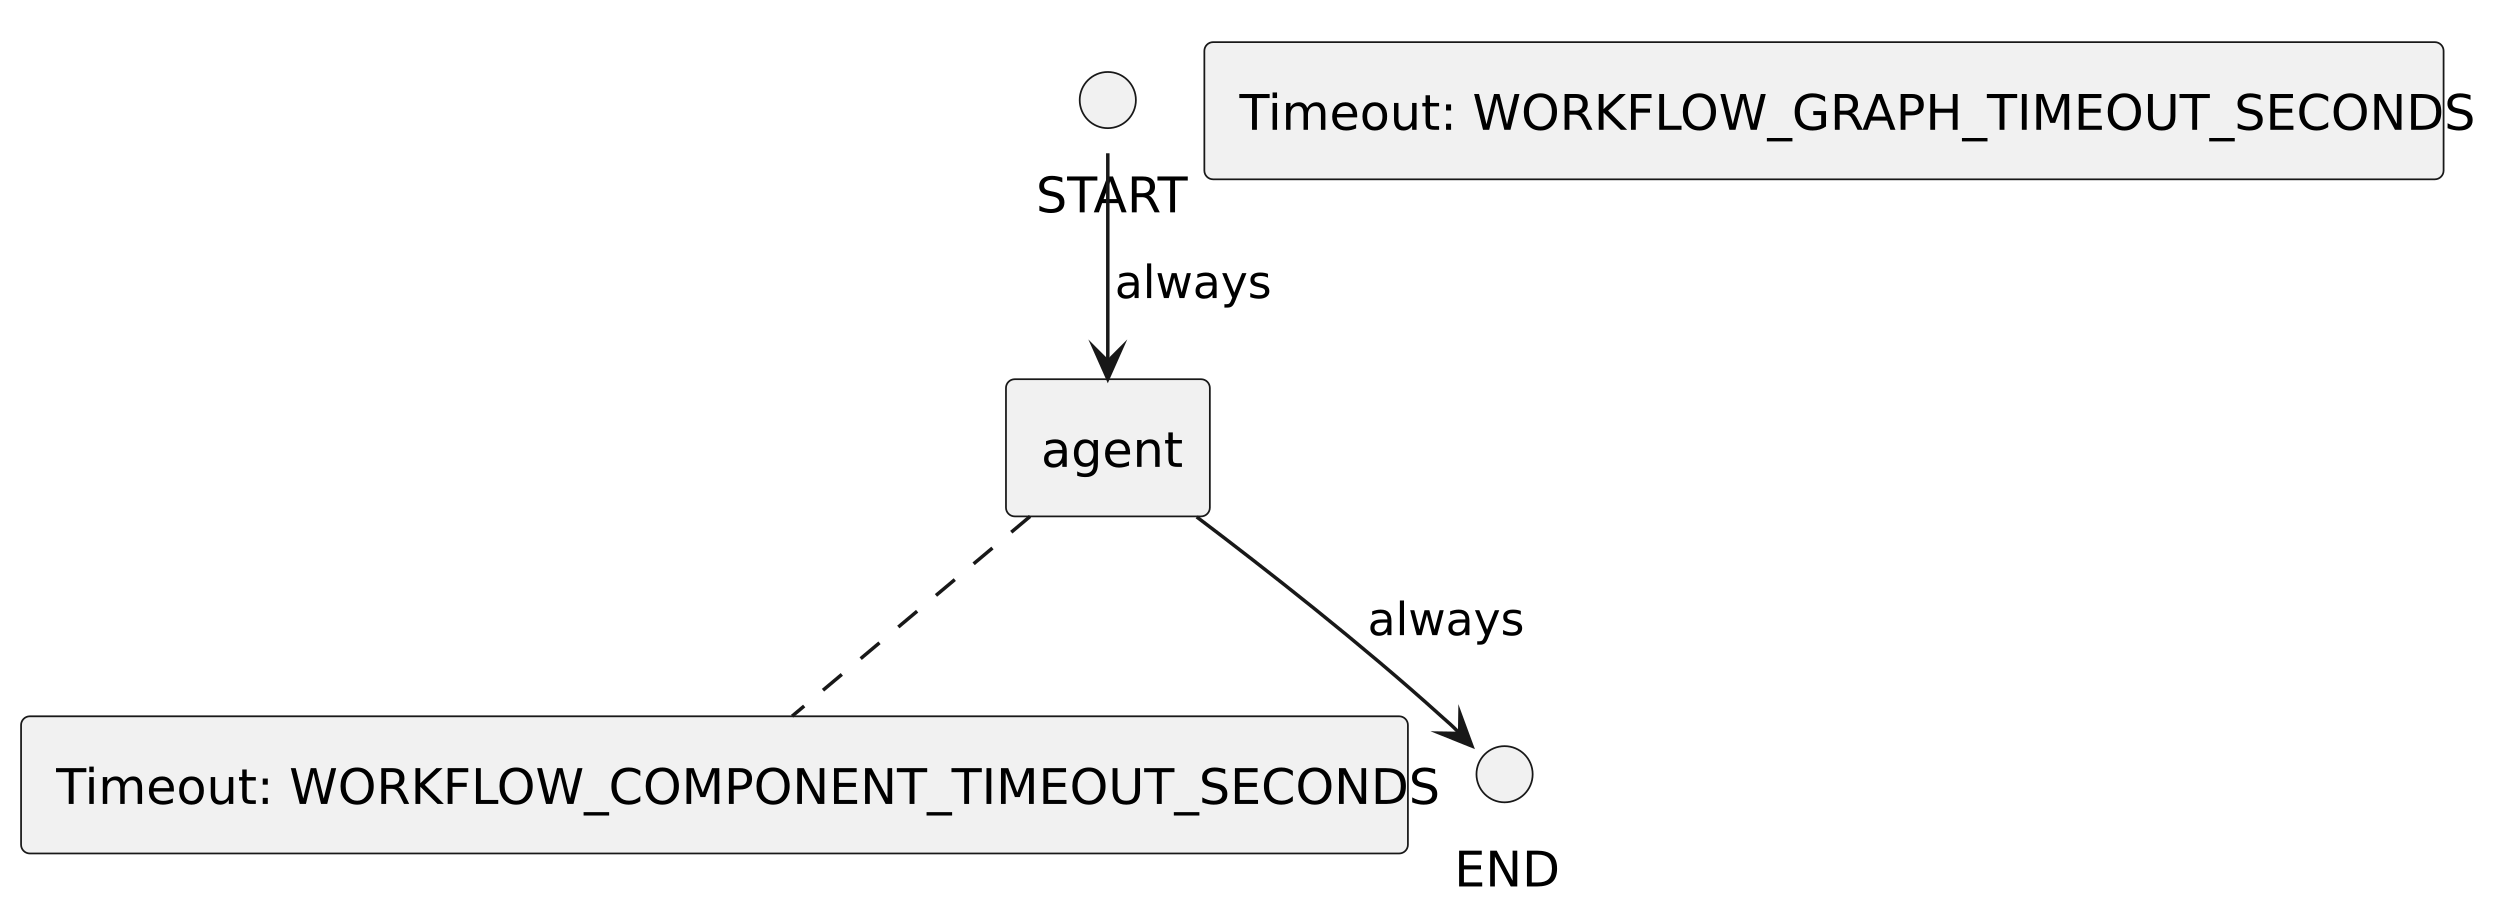
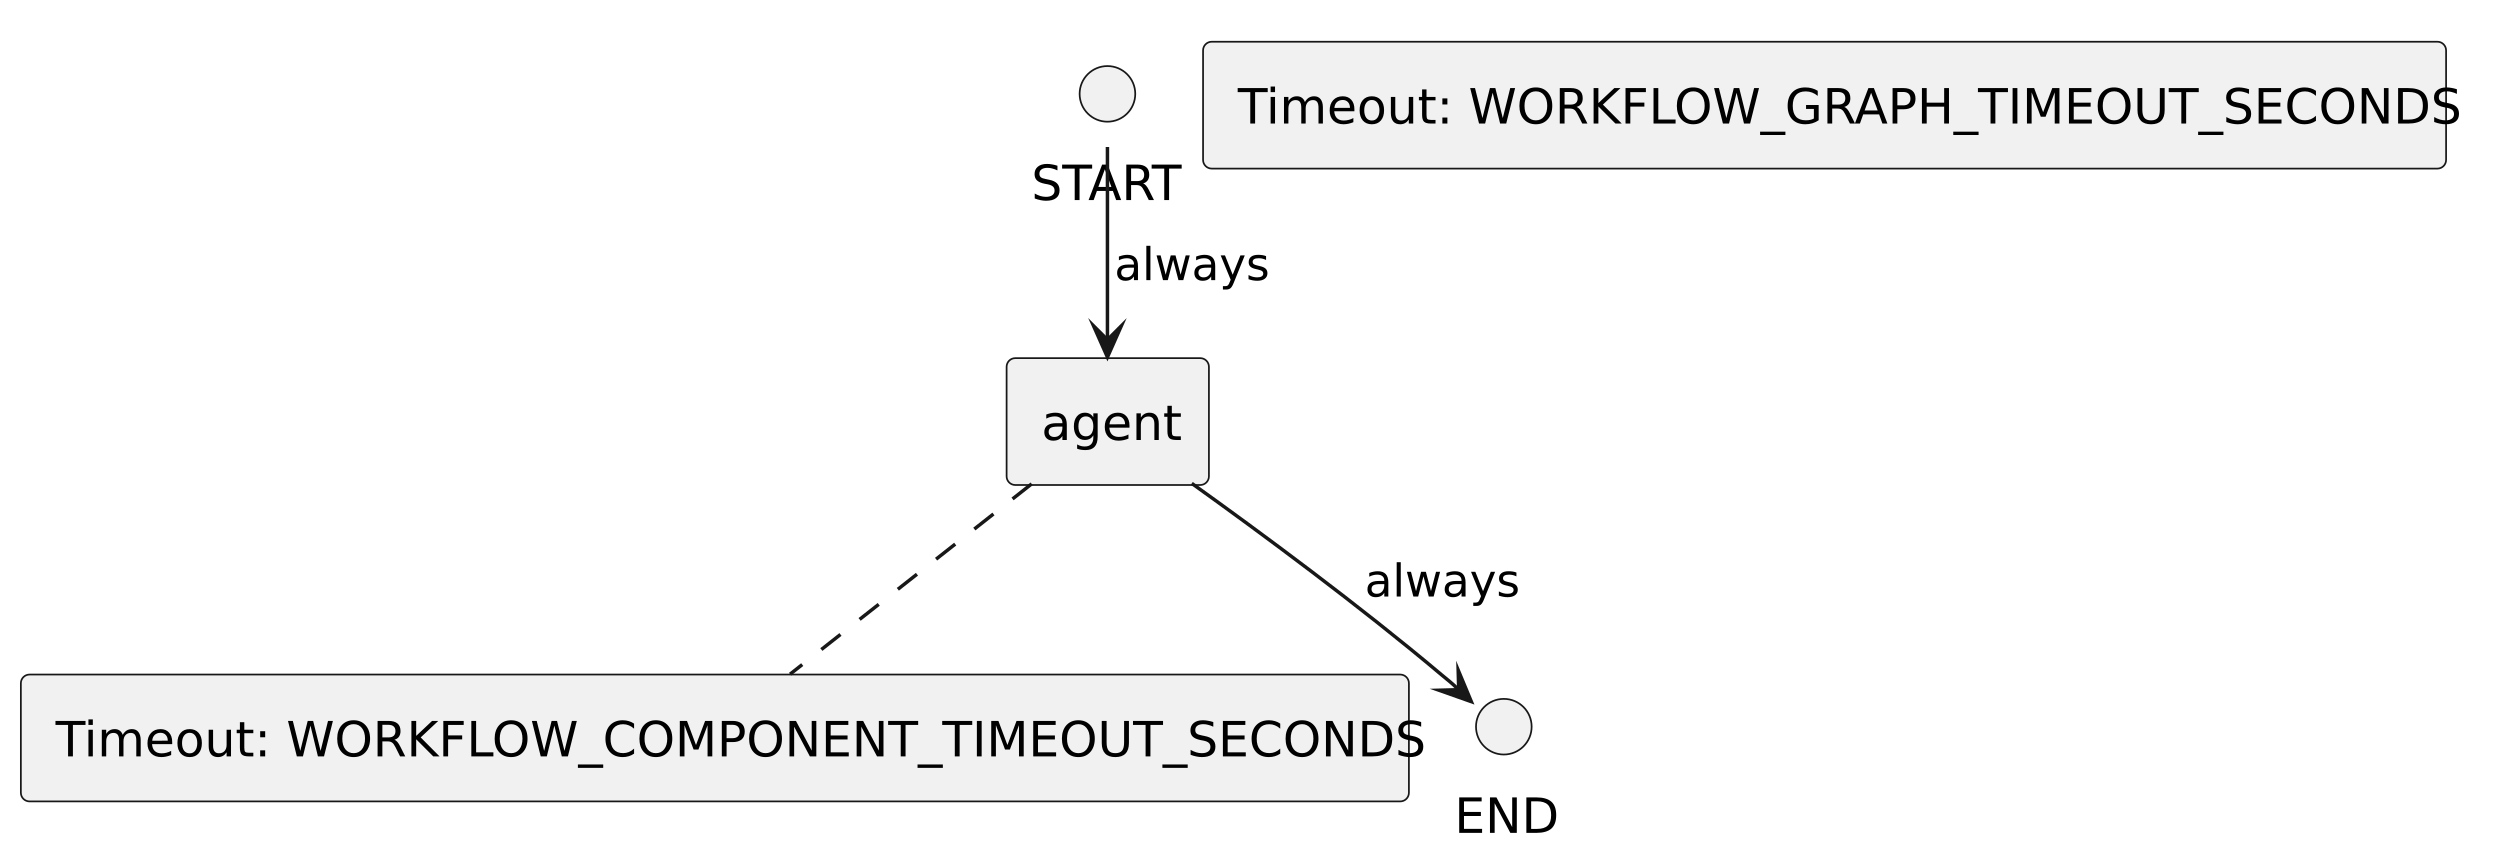
- <svg xmlns="http://www.w3.org/2000/svg" xmlns:xlink="http://www.w3.org/1999/xlink" version="1.1" data-diagram-type="DESCRIPTION" style="width:712px;height:259px;background:#FFFFFF;" width="712px" height="259px" viewBox="0 0 712 259" zoomAndPan="magnify" preserveAspectRatio="none" contentStyleType="text/css">
+ <svg xmlns="http://www.w3.org/2000/svg" xmlns:xlink="http://www.w3.org/1999/xlink" version="1.1" data-diagram-type="DESCRIPTION" style="width:719px;height:247px;background:#FFFFFF;" width="719px" height="247px" viewBox="0 0 719 247" zoomAndPan="magnify" preserveAspectRatio="none" contentStyleType="text/css">
  <defs />
  <g font-family="DejaVu Sans, Liberation Sans, Arial, sans-serif" lengthAdjust="spacing">
    <g class="entity" data-qualified-name="n0" id="ent0001" data-source-line="5">
      <a target="_top" href="//github.com/gorban/api-agent/blob/_____switch_branch_____/workflows/components/agent.md.html" xlink:href="//github.com/gorban/api-agent/blob/_____switch_branch_____/workflows/components/agent.md.html" xlink:type="simple" xlink:actuate="onRequest" xlink:show="new" title="//github.com/gorban/api-agent/blob/_____switch_branch_____/workflows/components/agent.md.html" xlink:title="//github.com/gorban/api-agent/blob/_____switch_branch_____/workflows/components/agent.md.html">
-         <rect x="286.5" y="108" width="58.066" height="39.068" fill="#F1F1F1" style="stroke:#181818;stroke-width:0.5;" rx="2.5" ry="2.5" />
-         <text x="296.5" y="132.966" fill="#000" font-size="14" textLength="38.066">agent</text>
+         <rect x="289.5" y="103" width="58.186" height="36.488" fill="#F1F1F1" style="stroke:#181818;stroke-width:0.5;" rx="2.5" ry="2.5" />
+         <text x="299.5" y="126.535" fill="#000" font-size="14" textLength="38.186">agent</text>
      </a>
    </g>
    <g class="entity" data-qualified-name="timeout0" id="ent0002" data-source-line="6">
      <a target="_top" href="//github.com/gorban/api-agent/blob/_____switch_branch_____/cfg/config.toml" xlink:href="//github.com/gorban/api-agent/blob/_____switch_branch_____/cfg/config.toml" xlink:type="simple" xlink:actuate="onRequest" xlink:show="new" title="//github.com/gorban/api-agent/blob/_____switch_branch_____/cfg/config.toml" xlink:title="//github.com/gorban/api-agent/blob/_____switch_branch_____/cfg/config.toml">
-         <rect x="343" y="12" width="352.933" height="39.068" fill="#F1F1F1" style="stroke:#181818;stroke-width:0.5;" rx="2.5" ry="2.5" />
-         <text x="353" y="36.966" fill="#000" font-size="14" textLength="332.933">Timeout: WORKFLOW_GRAPH_TIMEOUT_SECONDS</text>
+         <rect x="346" y="12" width="357.497" height="36.488" fill="#F1F1F1" style="stroke:#181818;stroke-width:0.5;" rx="2.5" ry="2.5" />
+         <text x="356" y="35.535" fill="#000" font-size="14" textLength="337.497">Timeout: WORKFLOW_GRAPH_TIMEOUT_SECONDS</text>
      </a>
    </g>
    <g class="entity" data-qualified-name="timeout1" id="ent0003" data-source-line="7">
      <a target="_top" href="//github.com/gorban/api-agent/blob/_____switch_branch_____/cfg/config.toml" xlink:href="//github.com/gorban/api-agent/blob/_____switch_branch_____/cfg/config.toml" xlink:type="simple" xlink:actuate="onRequest" xlink:show="new" title="//github.com/gorban/api-agent/blob/_____switch_branch_____/cfg/config.toml" xlink:title="//github.com/gorban/api-agent/blob/_____switch_branch_____/cfg/config.toml">
-         <rect x="6" y="204" width="394.974" height="39.068" fill="#F1F1F1" style="stroke:#181818;stroke-width:0.5;" rx="2.5" ry="2.5" />
-         <text x="16" y="228.966" fill="#000" font-size="14" textLength="374.974">Timeout: WORKFLOW_COMPONENT_TIMEOUT_SECONDS</text>
+         <rect x="6" y="194" width="399.203" height="36.488" fill="#F1F1F1" style="stroke:#181818;stroke-width:0.5;" rx="2.5" ry="2.5" />
+         <text x="16" y="217.535" fill="#000" font-size="14" textLength="379.203">Timeout: WORKFLOW_COMPONENT_TIMEOUT_SECONDS</text>
      </a>
    </g>
    <g class="entity" data-qualified-name="start" id="ent0005" data-source-line="9">
-       <ellipse cx="315.5" cy="28.5" rx="8" ry="8" fill="#F1F1F1" style="stroke:#181818;stroke-width:0.5;" />
-       <text x="295.046" y="60.466" fill="#000" font-size="14" textLength="40.908">START</text>
+       <ellipse cx="318.5" cy="27" rx="8" ry="8" fill="#F1F1F1" style="stroke:#181818;stroke-width:0.5;" />
+       <text x="296.622" y="57.535" fill="#000" font-size="14" textLength="43.757">START</text>
    </g>
    <g class="entity" data-qualified-name="end" id="ent0007" data-source-line="11">
-       <ellipse cx="428.5" cy="220.5" rx="8" ry="8" fill="#F1F1F1" style="stroke:#181818;stroke-width:0.5;" />
-       <text x="414.178" y="252.466" fill="#000" font-size="14" textLength="28.644">END</text>
+       <ellipse cx="432.5" cy="209" rx="8" ry="8" fill="#F1F1F1" style="stroke:#181818;stroke-width:0.5;" />
+       <text x="418.292" y="239.535" fill="#000" font-size="14" textLength="28.417">END</text>
    </g>
    <g class="link" data-entity-1="ent0001" data-entity-2="ent0003" id="lnk4" data-link-type="association">
-       <path d="M293.372,147.071 C273.737,163.551 245.203,187.499 225.582,203.967" style="stroke:#181818;stroke-width:1;stroke-dasharray:7,7;" fill="none" />
+       <path d="M296.712,139.16 C276.703,154.92 247.209,178.149 227.221,193.893" style="stroke:#181818;stroke-width:1;stroke-dasharray:7,7;" fill="none" />
    </g>
    <g class="link" data-entity-1="ent0005" data-entity-2="ent0001" id="lnk6" data-link-type="dependency">
-       <polygon points="315.5,107.92,319.5,98.92,315.5,102.92,311.5,98.92,315.5,107.92" fill="#181818" style="stroke:#181818;stroke-width:1;stroke-linejoin:miter;stroke-miterlimit:10;" />
-       <path d="M315.5,43.652 C315.5,59.506 315.5,83.759 315.5,102.92" style="stroke:#181818;stroke-width:1;" fill="none" />
-       <text x="317.5" y="84.897" fill="#000" font-size="13" textLength="41.015">always</text>
+       <polygon points="318.5,102.716,322.5,93.716,318.5,97.716,314.5,93.716,318.5,102.716" fill="#181818" style="stroke:#181818;stroke-width:1;stroke-linejoin:miter;stroke-miterlimit:10;" />
+       <path d="M318.5,42.272 C318.5,57.52 318.5,79.863 318.5,97.716" style="stroke:#181818;stroke-width:1;" fill="none" />
+       <text x="320.5" y="80.568" fill="#000" font-size="13" textLength="41.552">always</text>
    </g>
    <g class="link" data-entity-1="ent0001" data-entity-2="ent0007" id="lnk8" data-link-type="dependency">
-       <polygon points="419.197,212.473,415.8,203.229,415.715,208.885,410.059,208.8,419.197,212.473" fill="#181818" style="stroke:#181818;stroke-width:1;stroke-linejoin:miter;stroke-miterlimit:10;" />
-       <path d="M340.815,147.216 C360.377,162.008 387.845,183.508 410.5,204 C413.425,206.645 412.983,206.07 415.715,208.885" style="stroke:#181818;stroke-width:1;" fill="none" />
-       <text x="389.5" y="180.897" fill="#000" font-size="13" textLength="41.015">always</text>
+       <polygon points="423.156,201.794,419.37,192.702,419.525,198.357,413.87,198.512,423.156,201.794" fill="#181818" style="stroke:#181818;stroke-width:1;stroke-linejoin:miter;stroke-miterlimit:10;" />
+       <path d="M342.752,139.023 C362.519,153.172 390.921,174.133 414.5,194 C417.393,196.437 416.793,195.77 419.525,198.357" style="stroke:#181818;stroke-width:1;" fill="none" />
+       <text x="392.5" y="171.568" fill="#000" font-size="13" textLength="41.552">always</text>
    </g>
  </g>
</svg>
